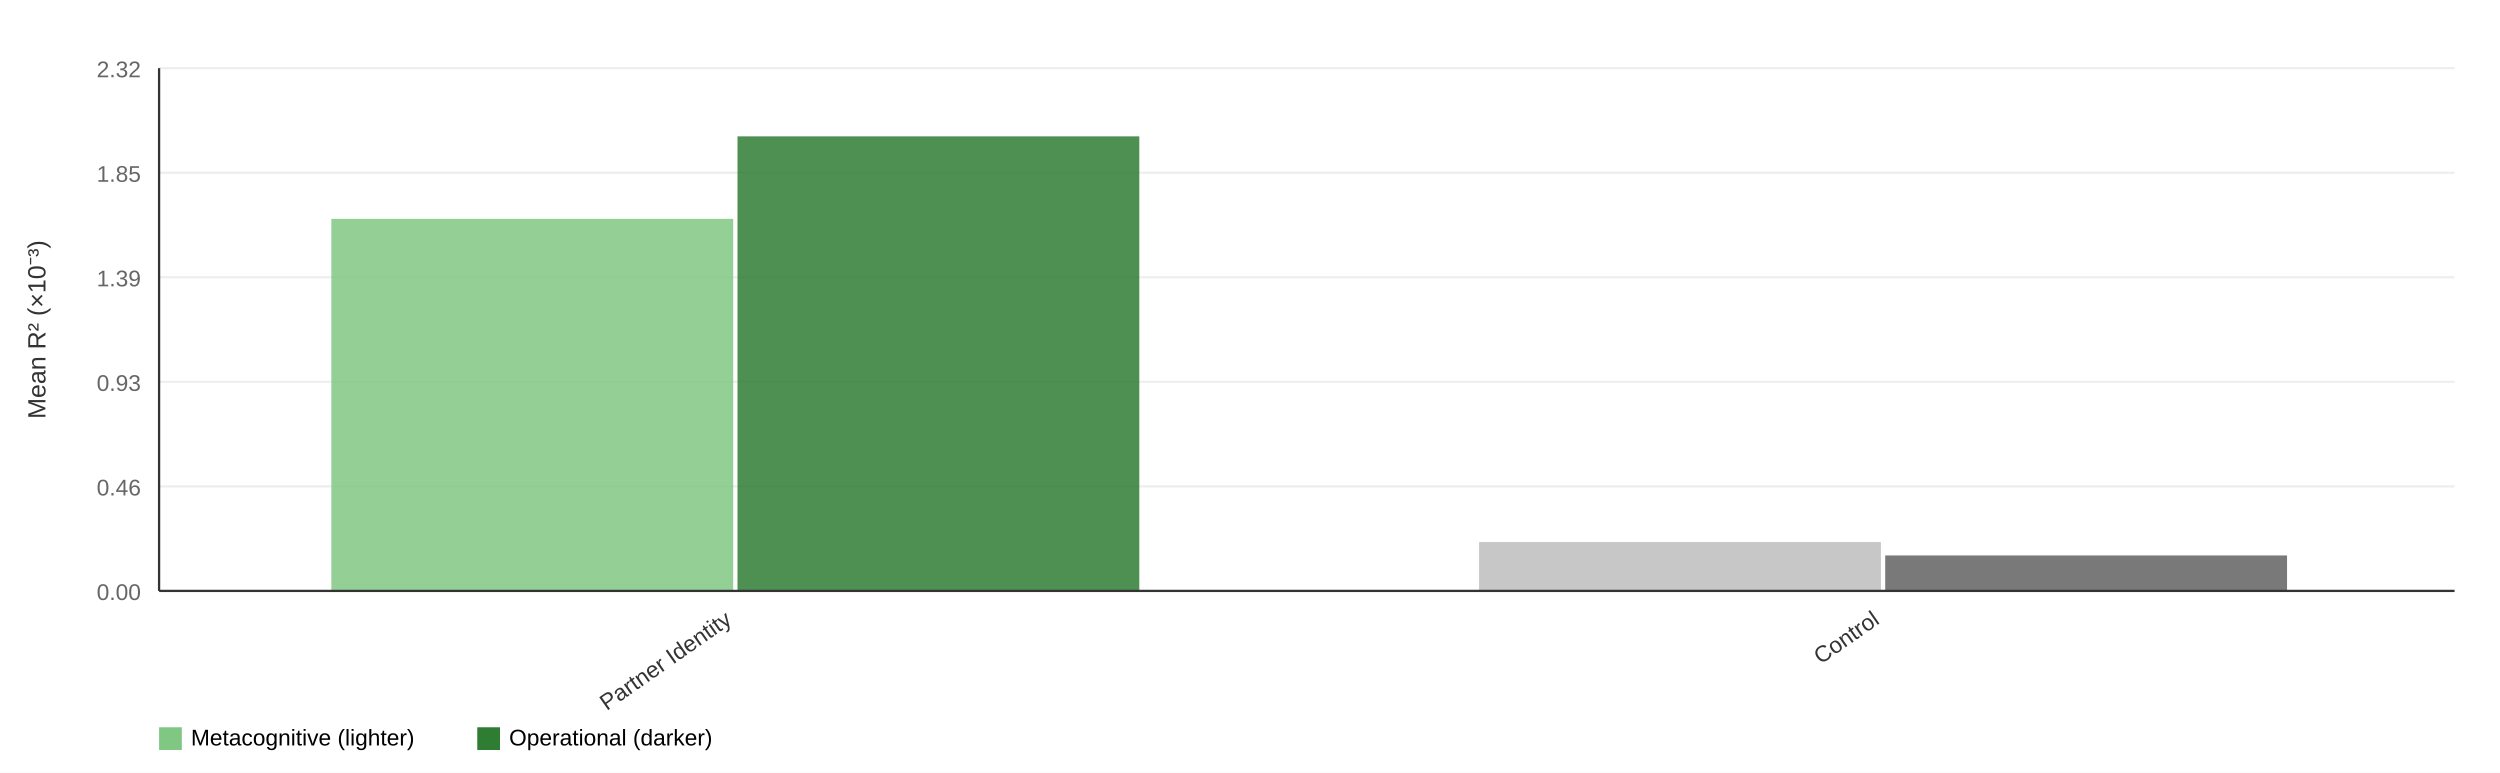
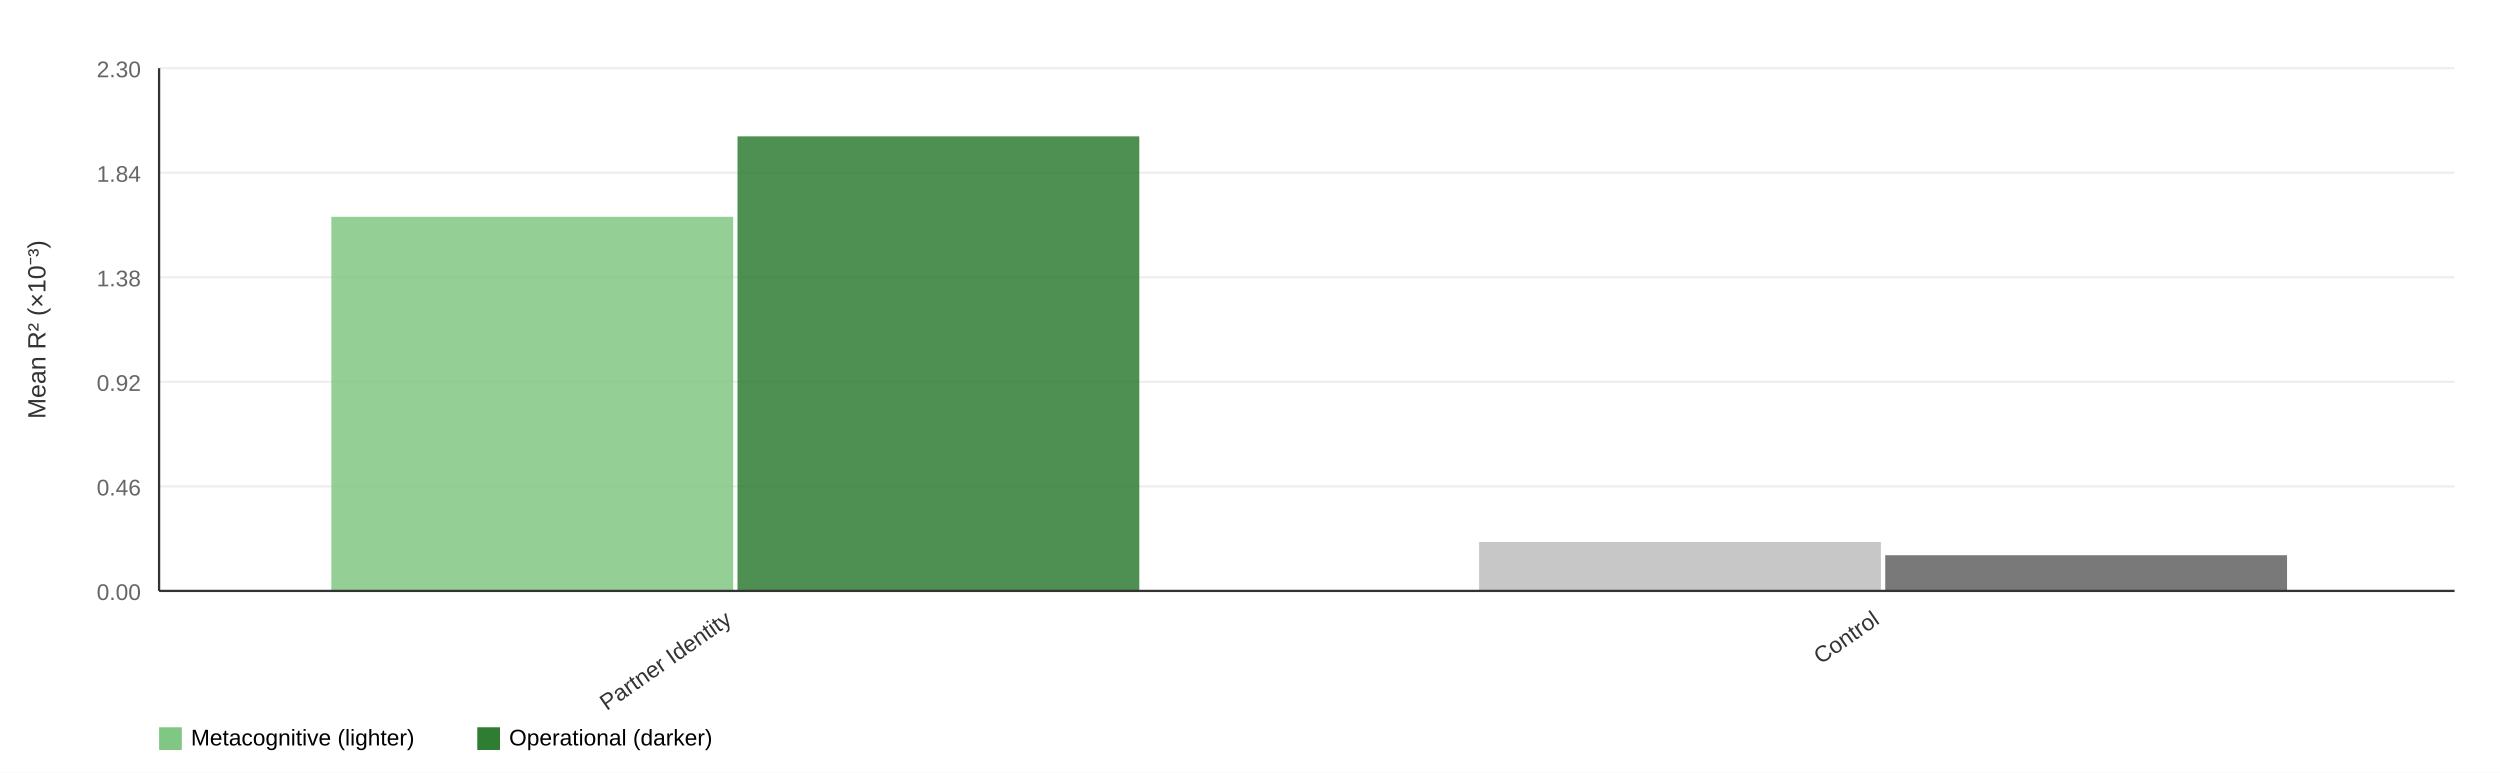
<svg xmlns="http://www.w3.org/2000/svg" viewBox="0 0 1100 340" style="width:100%;max-width:1100px;height:auto;font-family:Arial,sans-serif;">
  <rect width="1100" height="340" fill="white" />
  <g transform="translate(70,30)">
    <line x1="0" y1="230.0" x2="1010" y2="230.0" stroke="#eee" />
    <text x="-8" y="234.0" text-anchor="end" font-size="10" fill="#666">0.00</text>
    <line x1="0" y1="184.0" x2="1010" y2="184.0" stroke="#eee" />
    <text x="-8" y="188.0" text-anchor="end" font-size="10" fill="#666">0.46</text>
    <line x1="0" y1="138.0" x2="1010" y2="138.0" stroke="#eee" />
-     <text x="-8" y="142.0" text-anchor="end" font-size="10" fill="#666">0.93</text>
+     <text x="-8" y="142.0" text-anchor="end" font-size="10" fill="#666">0.92</text>
    <line x1="0" y1="92.0" x2="1010" y2="92.0" stroke="#eee" />
-     <text x="-8" y="96.0" text-anchor="end" font-size="10" fill="#666">1.39</text>
+     <text x="-8" y="96.0" text-anchor="end" font-size="10" fill="#666">1.38</text>
    <line x1="0" y1="46.0" x2="1010" y2="46.0" stroke="#eee" />
-     <text x="-8" y="50.0" text-anchor="end" font-size="10" fill="#666">1.85</text>
+     <text x="-8" y="50.0" text-anchor="end" font-size="10" fill="#666">1.84</text>
    <line x1="0" y1="0.0" x2="1010" y2="0.0" stroke="#eee" />
-     <text x="-8" y="4.0" text-anchor="end" font-size="10" fill="#666">2.32</text>
+     <text x="-8" y="4.0" text-anchor="end" font-size="10" fill="#666">2.30</text>
    <text x="-50" y="115.0" text-anchor="middle" font-size="11" fill="#333" transform="rotate(-90,-50,115.0)">Mean R² (×10⁻³)</text>
-     <rect x="75.8" y="66.3" width="176.8" height="163.7" fill="#81C784" opacity="0.85" />
+     <rect x="75.8" y="65.4" width="176.8" height="164.6" fill="#81C784" opacity="0.85" />
    <rect x="254.5" y="30.0" width="176.8" height="200.0" fill="#2E7D32" opacity="0.85" />
    <text x="252.5" y="244" text-anchor="end" font-size="10" fill="#333" transform="rotate(-35,252.5,244)">Partner Identity</text>
    <rect x="580.8" y="208.5" width="176.8" height="21.5" fill="#BDBDBD" opacity="0.85" />
-     <rect x="759.5" y="214.4" width="176.8" height="15.6" fill="#616161" opacity="0.85" />
+     <rect x="759.5" y="214.3" width="176.8" height="15.7" fill="#616161" opacity="0.85" />
    <text x="757.5" y="244" text-anchor="end" font-size="10" fill="#333" transform="rotate(-35,757.5,244)">Control</text>
    <line x1="0" y1="230" x2="1010" y2="230" stroke="#333" />
    <line x1="0" y1="0" x2="0" y2="230" stroke="#333" />
  </g>
  <rect x="70" y="320" width="10" height="10" fill="#81C784" />
  <text x="84" y="328" font-size="10">Metacognitive (lighter)</text>
  <rect x="210" y="320" width="10" height="10" fill="#2E7D32" />
  <text x="224" y="328" font-size="10">Operational (darker)</text>
</svg>
